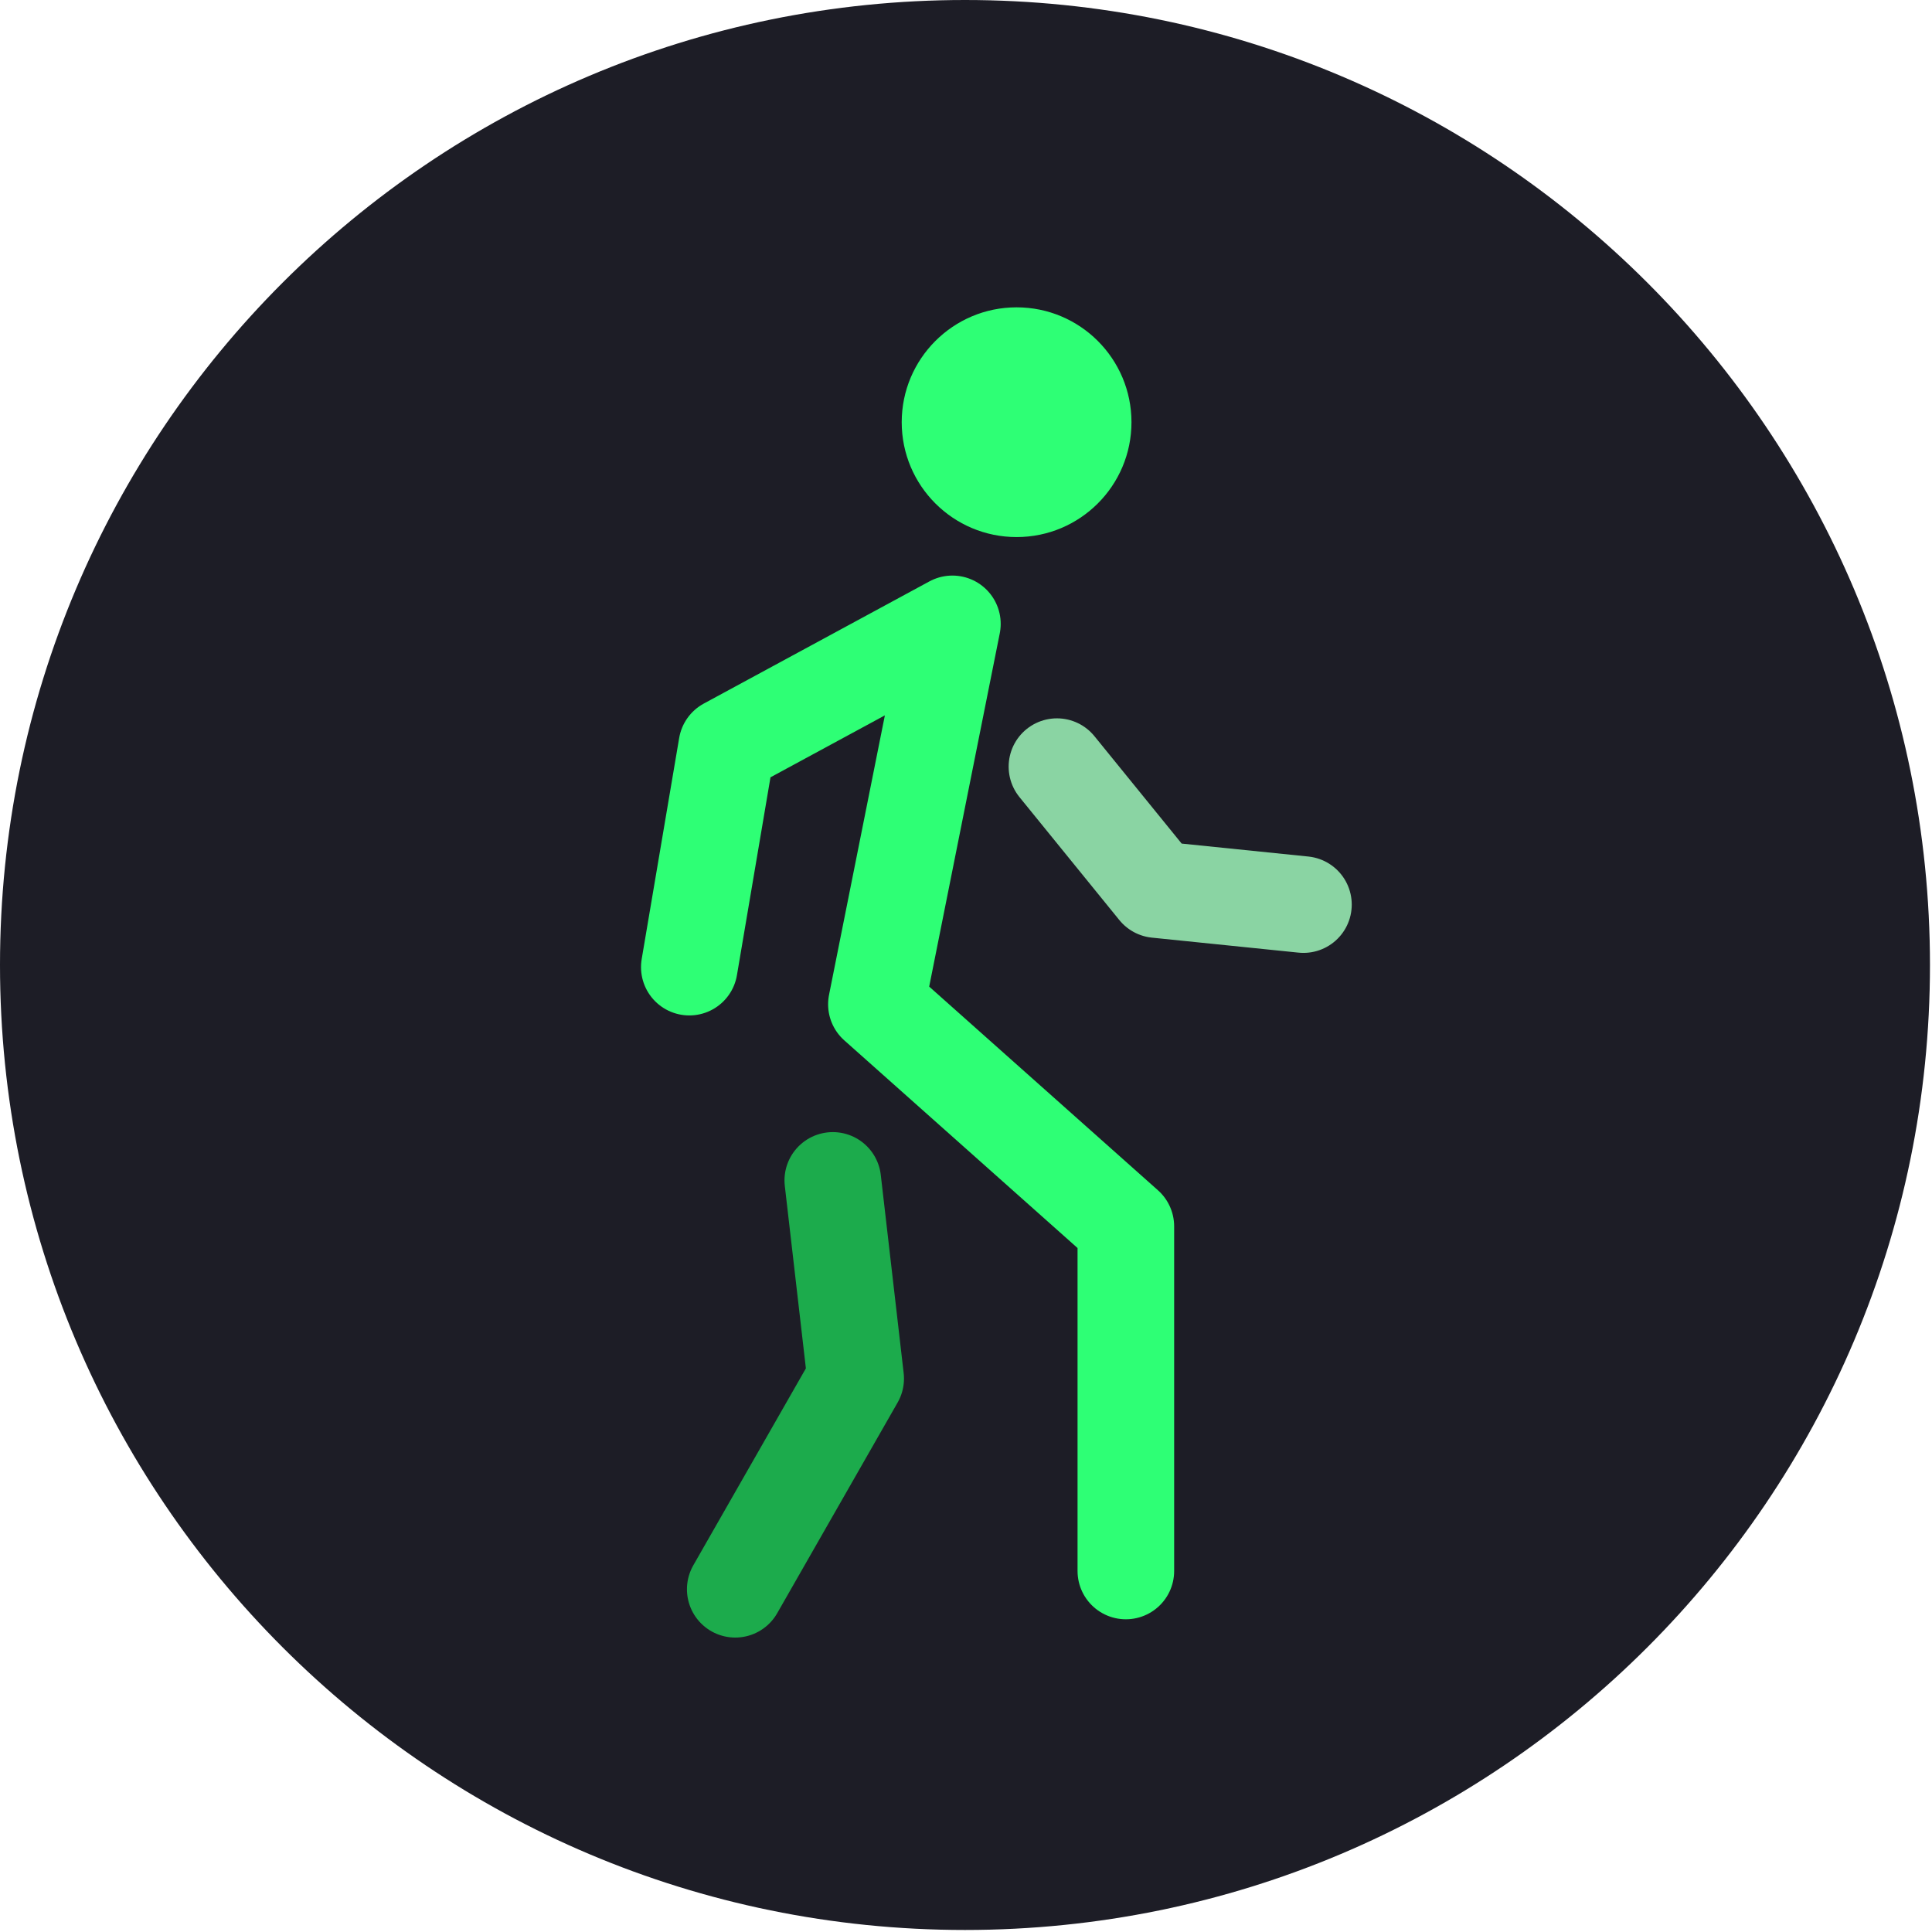
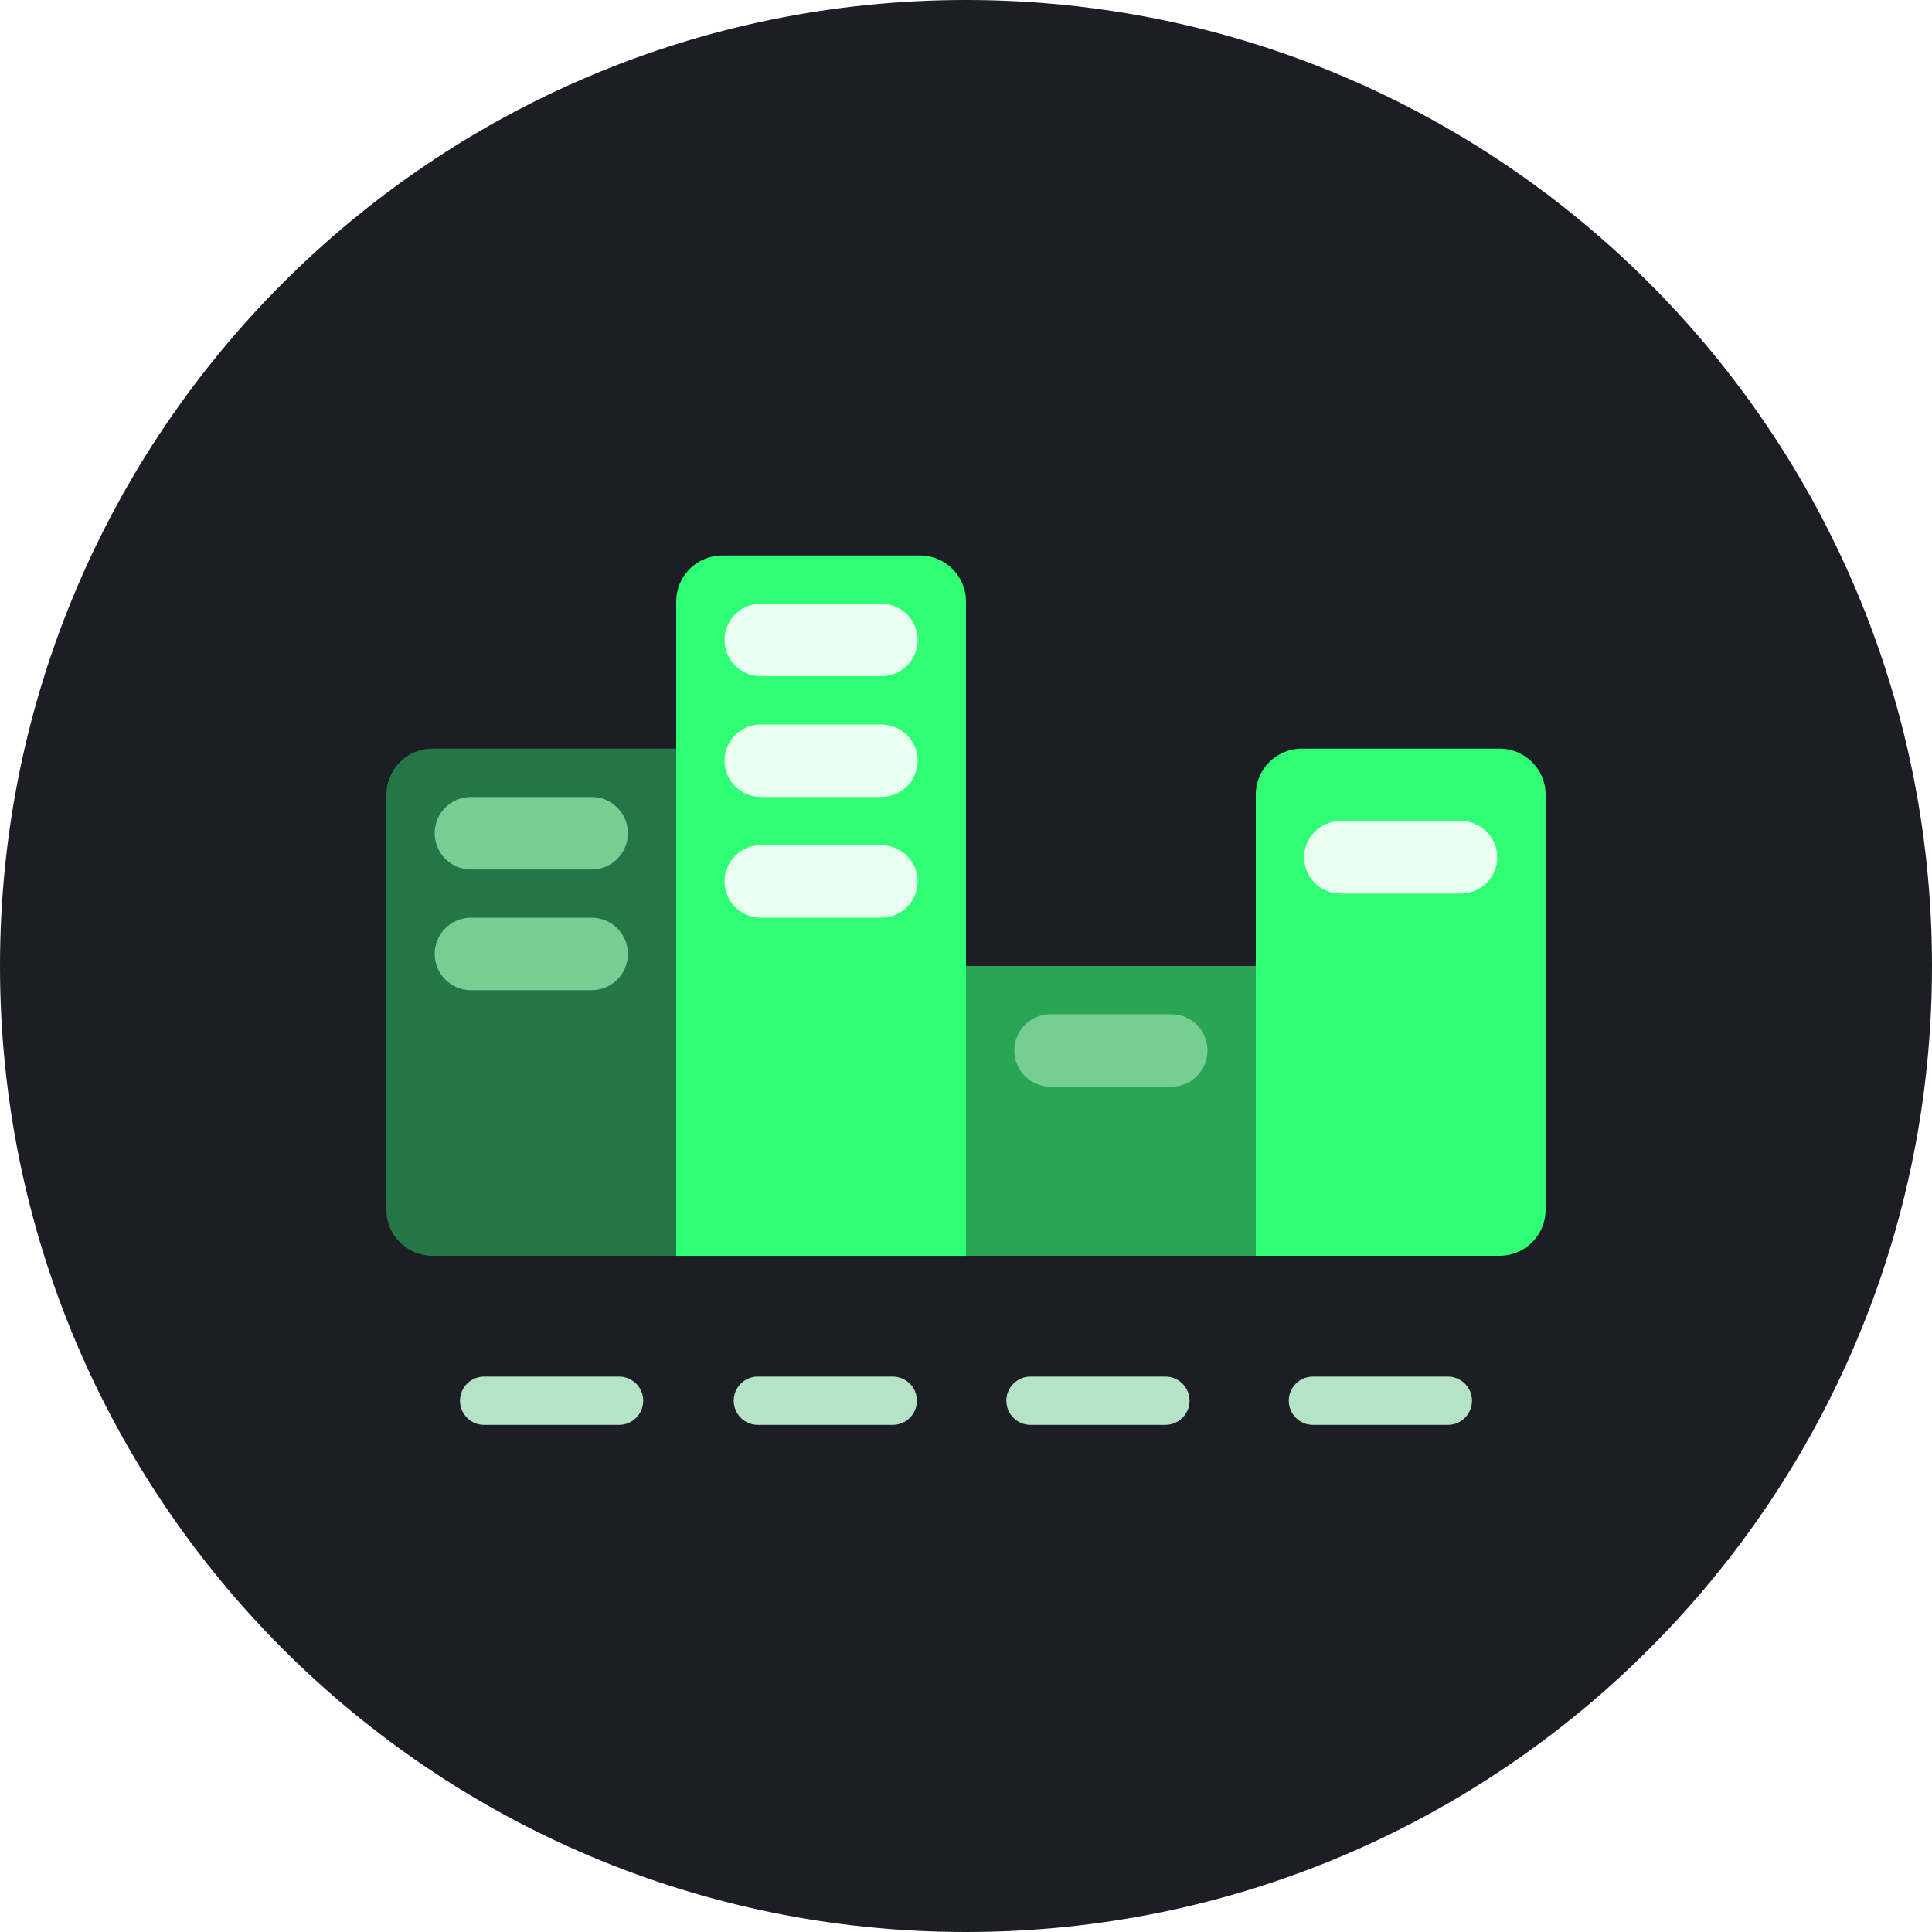
- <svg xmlns="http://www.w3.org/2000/svg" width="80" height="80" viewBox="0 0 80 80" fill="none">
-   <circle cx="39.958" cy="39.958" r="39.958" fill="#1D1D26" />
-   <path d="M42.095 22.239C44.722 22.239 46.852 20.11 46.852 17.483C46.852 14.855 44.722 12.726 42.095 12.726C39.468 12.726 37.338 14.855 37.338 17.483C37.338 20.11 39.468 22.239 42.095 22.239Z" fill="#2EFF75" />
-   <path d="M28.543 40.047L30.095 30.892L39.437 25.833L36.29 41.585L46.619 50.781V65.051" stroke="#2EFF75" stroke-width="4" stroke-linecap="round" stroke-linejoin="round" />
-   <path d="M43.766 31.745L47.901 36.836L53.973 37.457" stroke="#8AD4A3" stroke-width="4" stroke-linecap="round" stroke-linejoin="round" />
-   <path d="M34.484 48.878L35.432 57.084L30.445 65.808" stroke="#1CAB4C" stroke-width="4" stroke-linecap="round" stroke-linejoin="round" />
+ <svg xmlns="http://www.w3.org/2000/svg" width="42" height="42" viewBox="0 0 42 42" fill="none">
+   <path d="M42 21C42 32.598 32.598 42 21 42C9.402 42 0 32.598 0 21C0 9.402 9.402 0 21 0C32.598 0 42 9.402 42 21Z" fill="#1D1D26" />
+   <path opacity="0.4" d="M8.4 17.275C8.4 16.723 8.848 16.275 9.4 16.275H14.7V27.3H9.4C8.848 27.3 8.4 26.853 8.4 26.3V17.275Z" fill="#2EFF75" />
+   <path d="M14.7 13.076C14.7 12.524 15.148 12.076 15.7 12.076H20C20.552 12.076 21 12.524 21 13.076V27.301H14.7V13.076Z" fill="#2EFF75" />
+   <rect x="10" y="29.926" width="3.983" height="1.05" rx="0.525" fill="#B5E3C5" />
+   <rect x="15.95" y="29.926" width="3.983" height="1.05" rx="0.525" fill="#B5E3C5" />
+   <rect x="21.877" y="29.926" width="3.983" height="1.05" rx="0.525" fill="#B5E3C5" />
+   <rect x="28.017" y="29.926" width="3.983" height="1.05" rx="0.525" fill="#B5E3C5" />
+   <rect opacity="0.6" x="21" y="21" width="6.3" height="6.3" fill="#2EFF75" />
+   <path d="M27.3 17.275C27.3 16.723 27.747 16.275 28.3 16.275H32.6C33.152 16.275 33.6 16.723 33.6 17.275V26.3C33.6 26.853 33.152 27.3 32.6 27.3H27.3V17.275Z" fill="#2EFF75" />
+   <rect x="15.75" y="13.125" width="4.2" height="1.575" rx="0.787" fill="#E7FFEF" />
+   <rect x="15.75" y="15.75" width="4.2" height="1.575" rx="0.787" fill="#E7FFEF" />
+   <rect x="9.45" y="17.326" width="4.2" height="1.575" rx="0.787" fill="#76CE94" />
+   <rect x="9.45" y="19.951" width="4.2" height="1.575" rx="0.787" fill="#76CE94" />
+   <rect x="22.05" y="22.049" width="4.2" height="1.575" rx="0.787" fill="#76CE94" />
+   <rect x="28.35" y="17.85" width="4.2" height="1.575" rx="0.787" fill="#E6FFEF" />
+   <rect x="15.75" y="18.375" width="4.2" height="1.575" rx="0.787" fill="#E7FFEF" />
</svg>
